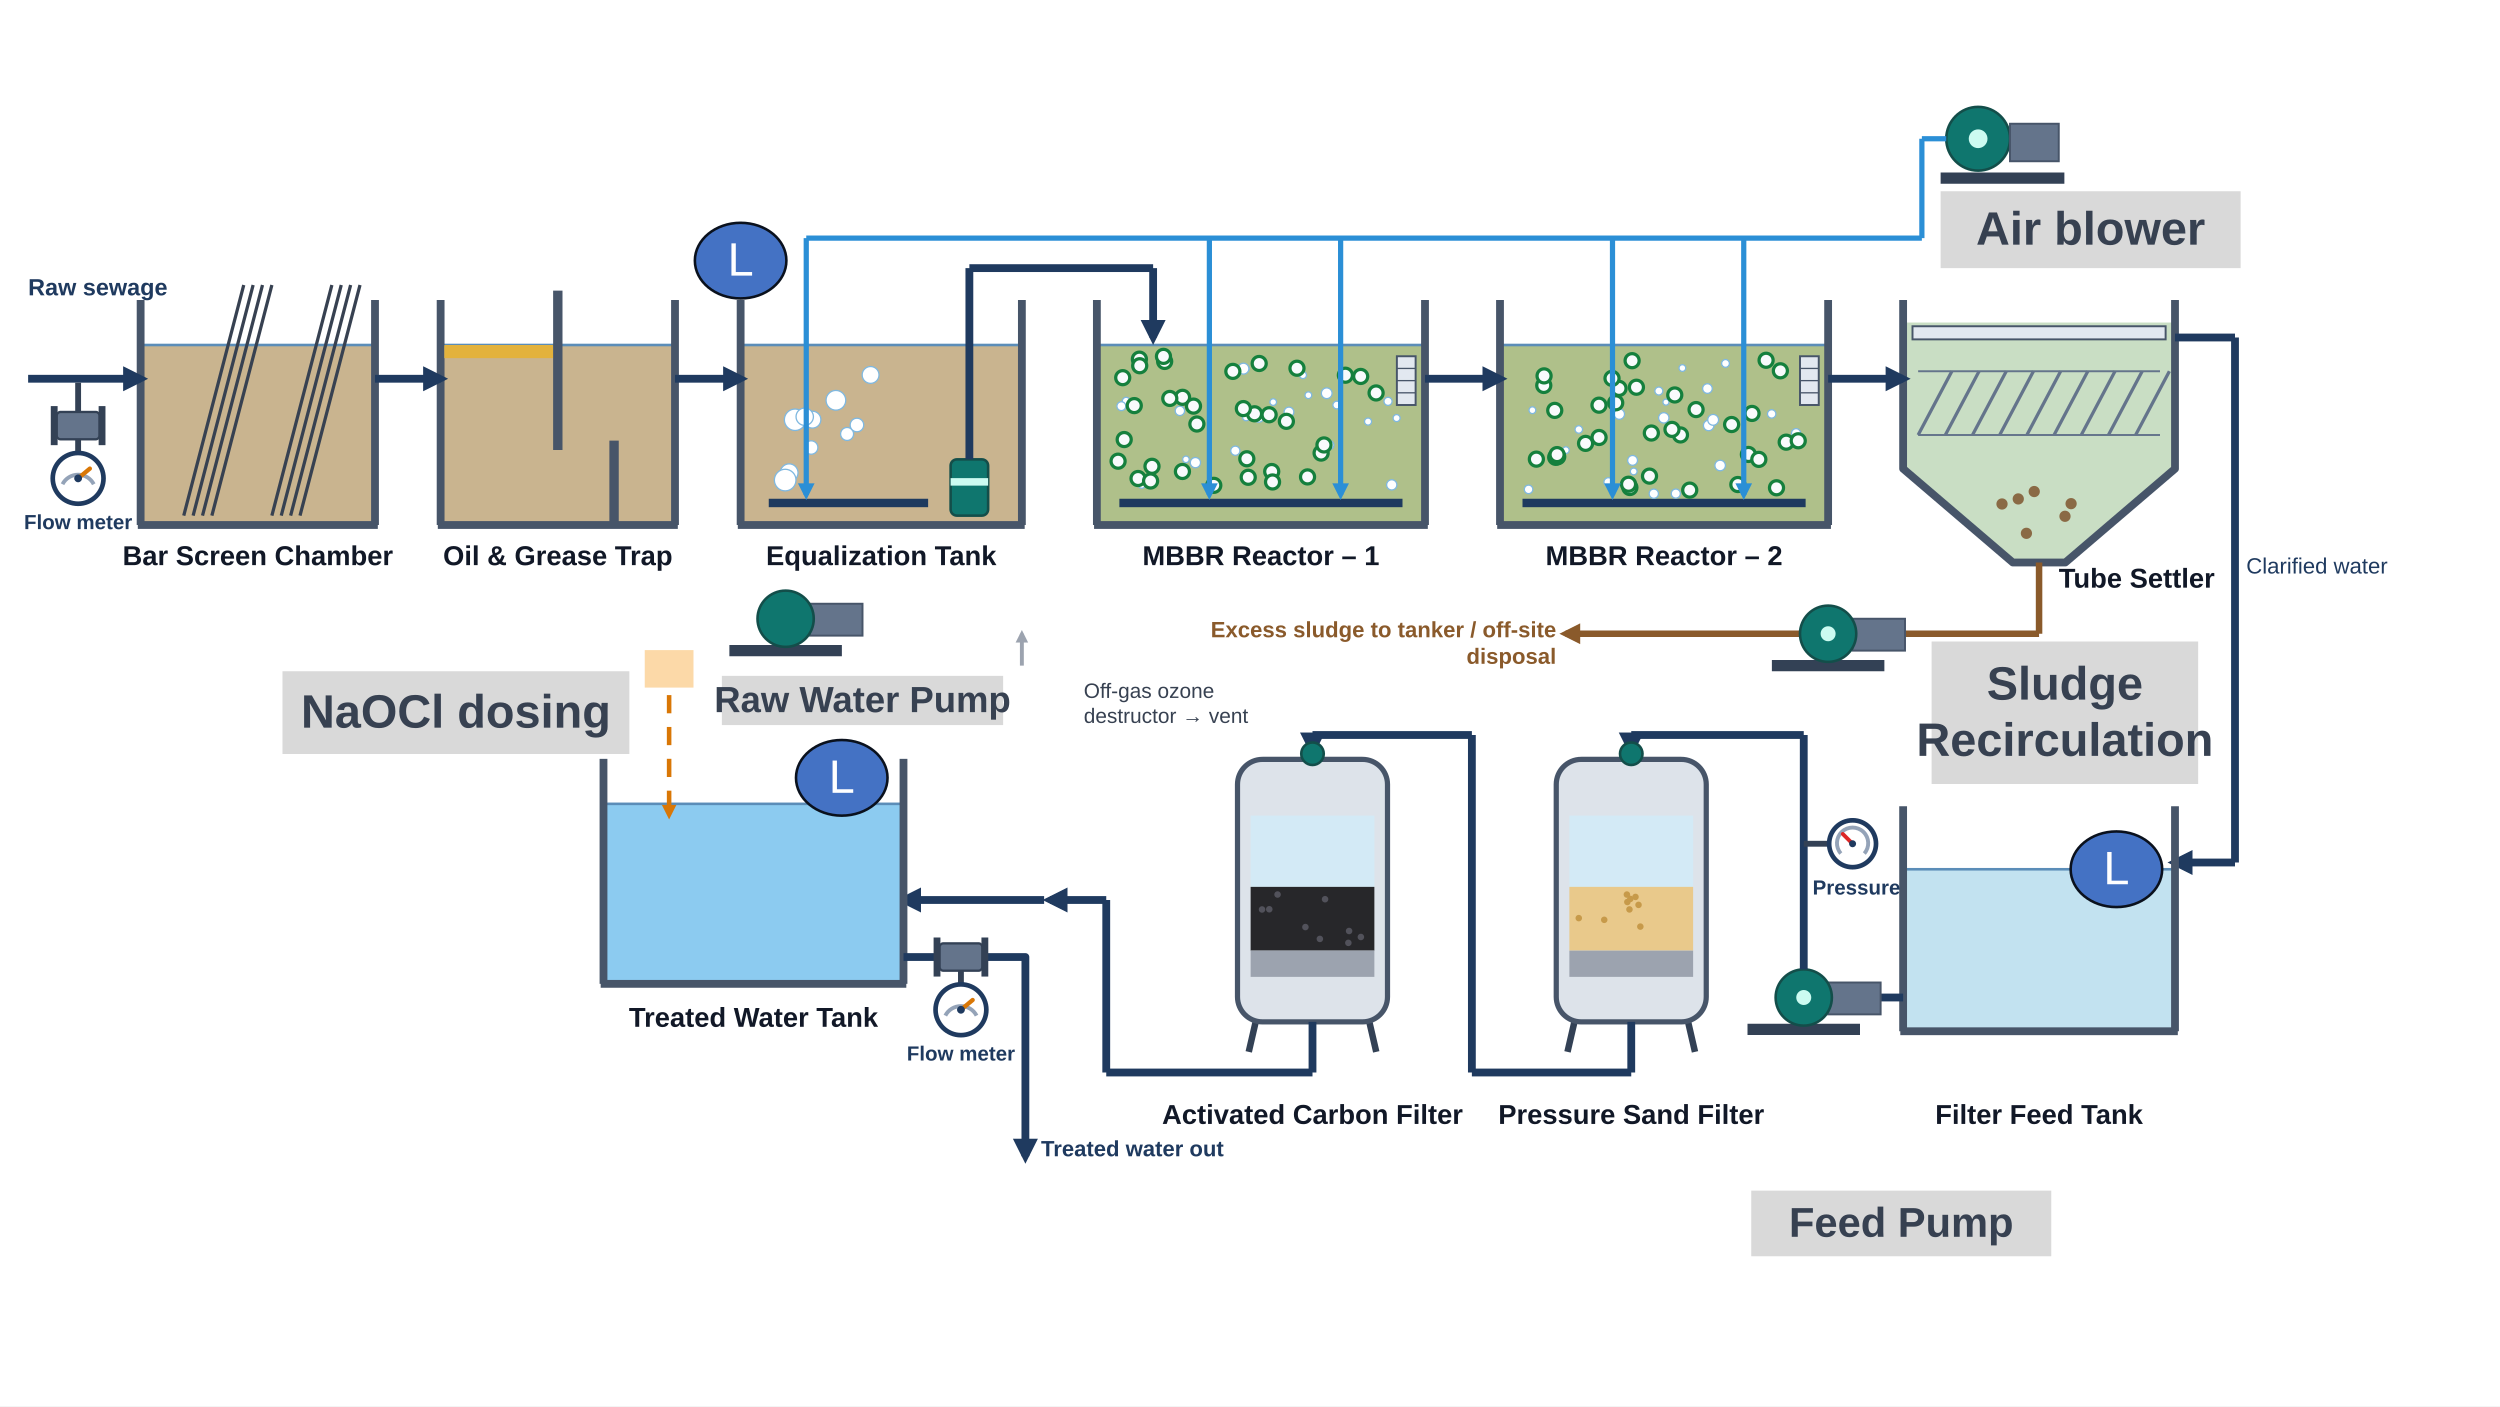
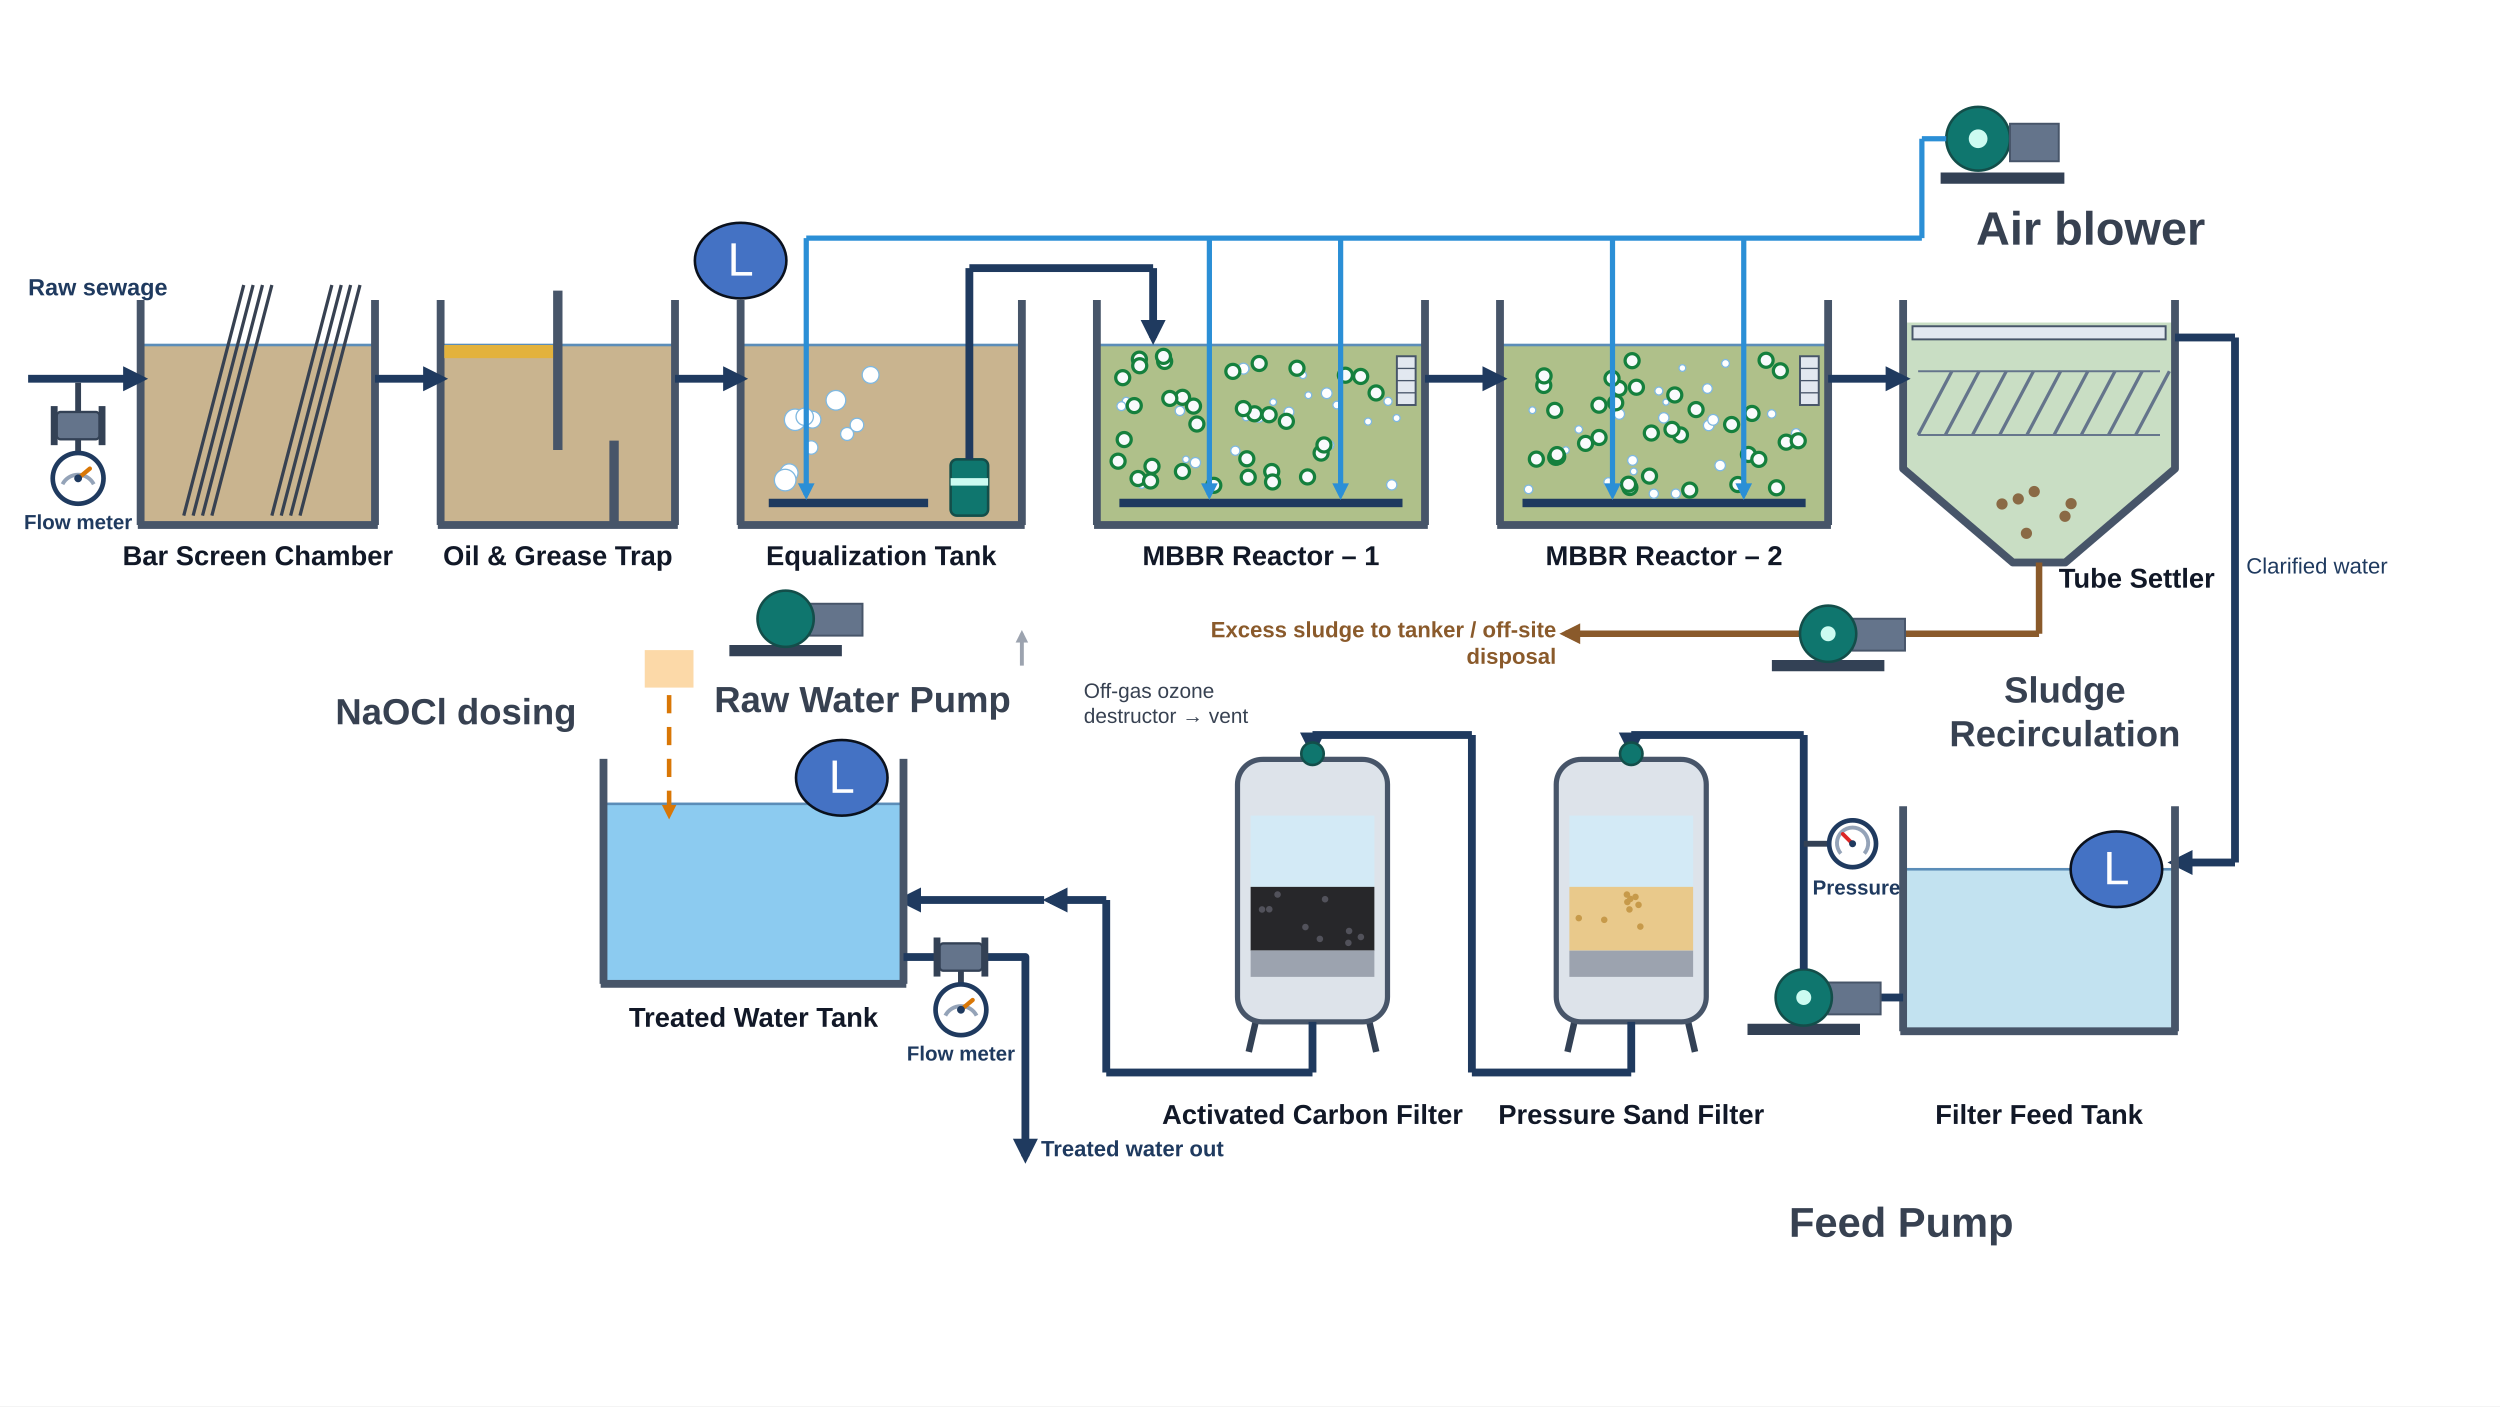
<svg xmlns="http://www.w3.org/2000/svg" id="schematic" viewBox="0 0 1280 720" font-family="Calibri, Carlito, 'Segoe UI', Arial, sans-serif" role="img" aria-label="MBBR sewage treatment plant pictorial schematic">
  <defs>
    <marker id="arrow-1f3a5f" viewBox="0 0 10 10" refX="7" refY="5" markerWidth="3.2" markerHeight="3.2" orient="auto-start-reverse">
      <path d="M0 0 L10 5 L0 10 Z" fill="#1F3A5F" />
    </marker>
    <marker id="arrow-2b8fd6" viewBox="0 0 10 10" refX="7" refY="5" markerWidth="3.2" markerHeight="3.2" orient="auto-start-reverse">
      <path d="M0 0 L10 5 L0 10 Z" fill="#2B8FD6" />
    </marker>
    <marker id="arrow-8a5a2b" viewBox="0 0 10 10" refX="7" refY="5" markerWidth="3.2" markerHeight="3.2" orient="auto-start-reverse">
      <path d="M0 0 L10 5 L0 10 Z" fill="#8A5A2B" />
    </marker>
    <marker id="arrow-9ca3af" viewBox="0 0 10 10" refX="7" refY="5" markerWidth="3.2" markerHeight="3.2" orient="auto-start-reverse">
      <path d="M0 0 L10 5 L0 10 Z" fill="#9CA3AF" />
    </marker>
    <marker id="arrow-d97706" viewBox="0 0 10 10" refX="7" refY="5" markerWidth="3.2" markerHeight="3.2" orient="auto-start-reverse">
      <path d="M0 0 L10 5 L0 10 Z" fill="#D97706" />
    </marker>
  </defs>
  <rect id="sheet" width="1280" height="720" fill="#FFFFFF" />
  <g id="bar-screen" class="component" data-label="Bar Screen Chamber">
    <rect x="72.0" y="176.64" width="120.0" height="92.16" fill="#C9B48F" />
    <line x1="72.0" y1="176.64" x2="192.0" y2="176.64" fill="none" stroke="#5B8DB8" stroke-width="1.33" />
    <line x1="72.0" y1="153.6" x2="72.0" y2="268.8" fill="none" stroke="#475569" stroke-width="4.0" />
    <line x1="192.0" y1="153.6" x2="192.0" y2="268.8" fill="none" stroke="#475569" stroke-width="4.0" />
    <line x1="70.56" y1="268.8" x2="193.44" y2="268.8" fill="none" stroke="#475569" stroke-width="4.0" />
    <line x1="94.08" y1="264.0" x2="124.8" y2="145.92" fill="none" stroke="#374151" stroke-width="1.67" />
    <line x1="98.88" y1="264.0" x2="129.6" y2="145.92" fill="none" stroke="#374151" stroke-width="1.67" />
    <line x1="103.68" y1="264.0" x2="134.4" y2="145.92" fill="none" stroke="#374151" stroke-width="1.67" />
    <line x1="108.48" y1="264.0" x2="139.2" y2="145.92" fill="none" stroke="#374151" stroke-width="1.67" />
    <line x1="139.2" y1="264.0" x2="169.92" y2="145.92" fill="none" stroke="#374151" stroke-width="1.67" />
    <line x1="144.0" y1="264.0" x2="174.72" y2="145.92" fill="none" stroke="#374151" stroke-width="1.67" />
    <line x1="148.8" y1="264.0" x2="179.52" y2="145.92" fill="none" stroke="#374151" stroke-width="1.67" />
    <line x1="153.6" y1="264.0" x2="184.32" y2="145.92" fill="none" stroke="#374151" stroke-width="1.67" />
    <text x="132.00" y="289.36" font-size="14.00" font-weight="700" fill="#111827" text-anchor="middle">Bar Screen Chamber</text>
  </g>
  <g id="oil-grease-trap" class="component" data-label="Oil &amp; Grease Trap">
    <rect x="225.6" y="176.64" width="120.0" height="92.16" fill="#C9B48F" />
    <line x1="225.6" y1="176.64" x2="345.6" y2="176.64" fill="none" stroke="#5B8DB8" stroke-width="1.33" />
    <line x1="225.6" y1="153.6" x2="225.6" y2="268.8" fill="none" stroke="#475569" stroke-width="4.0" />
    <line x1="345.6" y1="153.6" x2="345.6" y2="268.8" fill="none" stroke="#475569" stroke-width="4.0" />
    <line x1="224.16" y1="268.8" x2="347.04" y2="268.8" fill="none" stroke="#475569" stroke-width="4.0" />
    <rect x="227.52" y="176.64" width="55.68" height="6.72" fill="#E3B23C" />
    <rect x="283.2" y="148.8" width="4.8" height="81.6" fill="#475569" />
    <rect x="312.0" y="225.6" width="4.8" height="43.2" fill="#475569" />
    <text x="285.60" y="289.36" font-size="14.00" font-weight="700" fill="#111827" text-anchor="middle">Oil &amp; Grease Trap</text>
  </g>
  <g id="eq-tank" class="component" data-label="Equalization Tank">
    <rect x="379.2" y="176.64" width="144.0" height="92.16" fill="#C9B48F" />
    <line x1="379.2" y1="176.64" x2="523.2" y2="176.64" fill="none" stroke="#5B8DB8" stroke-width="1.33" />
    <line x1="379.2" y1="153.6" x2="379.2" y2="268.8" fill="none" stroke="#475569" stroke-width="4.0" />
    <line x1="523.2" y1="153.6" x2="523.2" y2="268.8" fill="none" stroke="#475569" stroke-width="4.0" />
    <line x1="377.76" y1="268.8" x2="524.64" y2="268.8" fill="none" stroke="#475569" stroke-width="4.0" />
    <rect x="393.6" y="255.36" width="81.6" height="4.32" fill="#1E3A5F" />
    <ellipse cx="433.71" cy="222.19" rx="3.33" ry="3.33" fill="#FFFFFF" stroke="#7FB8E0" stroke-width="0.67" />
    <ellipse cx="415.96" cy="214.86" rx="4.33" ry="4.33" fill="#FFFFFF" stroke="#7FB8E0" stroke-width="0.67" />
    <ellipse cx="404.05" cy="242.04" rx="4.55" ry="4.55" fill="#FFFFFF" stroke="#7FB8E0" stroke-width="0.67" />
    <ellipse cx="427.98" cy="204.95" rx="5.05" ry="5.05" fill="#FFFFFF" stroke="#7FB8E0" stroke-width="0.67" />
    <ellipse cx="445.74" cy="191.97" rx="4.32" ry="4.32" fill="#FFFFFF" stroke="#7FB8E0" stroke-width="0.67" />
    <ellipse cx="415.32" cy="229.13" rx="3.44" ry="3.44" fill="#FFFFFF" stroke="#7FB8E0" stroke-width="0.67" />
    <ellipse cx="438.75" cy="217.60" rx="3.48" ry="3.48" fill="#FFFFFF" stroke="#7FB8E0" stroke-width="0.67" />
    <ellipse cx="402.01" cy="245.80" rx="5.54" ry="5.54" fill="#FFFFFF" stroke="#7FB8E0" stroke-width="0.67" />
    <ellipse cx="407.09" cy="214.92" rx="5.50" ry="5.50" fill="#FFFFFF" stroke="#7FB8E0" stroke-width="0.67" />
    <ellipse cx="412.02" cy="213.36" rx="4.45" ry="4.45" fill="#FFFFFF" stroke="#7FB8E0" stroke-width="0.67" />
    <text x="451.20" y="289.36" font-size="14.00" font-weight="700" fill="#111827" text-anchor="middle">Equalization Tank</text>
  </g>
  <g id="eq-lift-pump" class="component" data-label="EQ submersible lift pump">
    <rect x="486.72" y="235.2" width="19.2" height="28.8" rx="3.20" fill="#0F766E" stroke="#134E4A" stroke-width="1.33" />
    <rect x="486.72" y="244.8" width="19.2" height="3.84" fill="#CCFBF1" />
  </g>
  <g id="mbbr-1" class="component" data-label="MBBR Reactor 1">
    <rect x="561.6" y="176.64" width="168.0" height="92.16" fill="#AFC08A" />
    <line x1="561.6" y1="176.64" x2="729.6" y2="176.64" fill="none" stroke="#5B8DB8" stroke-width="1.33" />
    <line x1="561.6" y1="153.6" x2="561.6" y2="268.8" fill="none" stroke="#475569" stroke-width="4.0" />
    <line x1="729.6" y1="153.6" x2="729.6" y2="268.8" fill="none" stroke="#475569" stroke-width="4.0" />
    <line x1="560.16" y1="268.8" x2="731.04" y2="268.8" fill="none" stroke="#475569" stroke-width="4.0" />
    <rect x="573.12" y="255.36" width="144.96" height="4.32" fill="#1E3A5F" />
    <ellipse cx="669.88" cy="202.36" rx="1.74" ry="1.74" fill="#FFFFFF" stroke="#7FB8E0" stroke-width="0.67" />
    <ellipse cx="715.06" cy="214.06" rx="1.81" ry="1.81" fill="#FFFFFF" stroke="#7FB8E0" stroke-width="0.67" />
    <ellipse cx="651.89" cy="205.87" rx="1.71" ry="1.71" fill="#FFFFFF" stroke="#7FB8E0" stroke-width="0.67" />
    <ellipse cx="684.41" cy="207.38" rx="1.97" ry="1.97" fill="#FFFFFF" stroke="#7FB8E0" stroke-width="0.67" />
    <ellipse cx="584.59" cy="248.20" rx="1.82" ry="1.82" fill="#FFFFFF" stroke="#7FB8E0" stroke-width="0.67" />
    <ellipse cx="700.44" cy="215.84" rx="1.82" ry="1.82" fill="#FFFFFF" stroke="#7FB8E0" stroke-width="0.67" />
    <ellipse cx="659.95" cy="210.94" rx="2.50" ry="2.50" fill="#FFFFFF" stroke="#7FB8E0" stroke-width="0.67" />
    <ellipse cx="667.12" cy="192.06" rx="1.80" ry="1.80" fill="#FFFFFF" stroke="#7FB8E0" stroke-width="0.67" />
    <ellipse cx="637.98" cy="188.80" rx="1.57" ry="1.57" fill="#FFFFFF" stroke="#7FB8E0" stroke-width="0.67" />
    <ellipse cx="632.49" cy="230.77" rx="2.35" ry="2.35" fill="#FFFFFF" stroke="#7FB8E0" stroke-width="0.67" />
    <ellipse cx="710.67" cy="205.48" rx="2.08" ry="2.08" fill="#FFFFFF" stroke="#7FB8E0" stroke-width="0.67" />
    <ellipse cx="644.51" cy="213.58" rx="2.60" ry="2.60" fill="#FFFFFF" stroke="#7FB8E0" stroke-width="0.67" />
    <ellipse cx="638.02" cy="213.60" rx="1.85" ry="1.85" fill="#FFFFFF" stroke="#7FB8E0" stroke-width="0.67" />
    <ellipse cx="607.20" cy="235.19" rx="1.69" ry="1.69" fill="#FFFFFF" stroke="#7FB8E0" stroke-width="0.67" />
    <ellipse cx="612.05" cy="236.87" rx="2.62" ry="2.62" fill="#FFFFFF" stroke="#7FB8E0" stroke-width="0.67" />
    <ellipse cx="712.57" cy="248.25" rx="2.62" ry="2.62" fill="#FFFFFF" stroke="#7FB8E0" stroke-width="0.67" />
    <ellipse cx="680.74" cy="227.89" rx="2.23" ry="2.23" fill="#FFFFFF" stroke="#7FB8E0" stroke-width="0.67" />
    <ellipse cx="576.59" cy="205.39" rx="1.98" ry="1.98" fill="#FFFFFF" stroke="#7FB8E0" stroke-width="0.67" />
    <ellipse cx="604.10" cy="210.36" rx="2.40" ry="2.40" fill="#FFFFFF" stroke="#7FB8E0" stroke-width="0.67" />
    <ellipse cx="679.28" cy="201.35" rx="2.75" ry="2.75" fill="#FFFFFF" stroke="#7FB8E0" stroke-width="0.67" />
    <ellipse cx="574.13" cy="207.96" rx="2.27" ry="2.27" fill="#FFFFFF" stroke="#7FB8E0" stroke-width="0.67" />
    <ellipse cx="636.64" cy="188.75" rx="2.79" ry="2.79" fill="#FFFFFF" stroke="#7FB8E0" stroke-width="0.67" />
    <ellipse cx="639.09" cy="244.37" rx="3.60" ry="3.60" fill="#F8FAFC" stroke="#15803D" stroke-width="1.67" />
    <ellipse cx="658.62" cy="215.72" rx="3.60" ry="3.60" fill="#F8FAFC" stroke="#15803D" stroke-width="1.67" />
    <ellipse cx="589.82" cy="238.75" rx="3.60" ry="3.60" fill="#F8FAFC" stroke="#15803D" stroke-width="1.67" />
    <ellipse cx="704.56" cy="201.19" rx="3.60" ry="3.60" fill="#F8FAFC" stroke="#15803D" stroke-width="1.67" />
    <ellipse cx="574.83" cy="193.37" rx="3.60" ry="3.60" fill="#F8FAFC" stroke="#15803D" stroke-width="1.67" />
    <ellipse cx="676.41" cy="231.97" rx="3.60" ry="3.60" fill="#F8FAFC" stroke="#15803D" stroke-width="1.67" />
    <ellipse cx="669.46" cy="244.18" rx="3.60" ry="3.60" fill="#F8FAFC" stroke="#15803D" stroke-width="1.67" />
    <ellipse cx="605.40" cy="241.40" rx="3.60" ry="3.60" fill="#F8FAFC" stroke="#15803D" stroke-width="1.67" />
    <ellipse cx="596.30" cy="185.06" rx="3.60" ry="3.60" fill="#F8FAFC" stroke="#15803D" stroke-width="1.67" />
    <ellipse cx="583.37" cy="183.89" rx="3.60" ry="3.60" fill="#F8FAFC" stroke="#15803D" stroke-width="1.67" />
    <ellipse cx="651.12" cy="241.42" rx="3.60" ry="3.60" fill="#F8FAFC" stroke="#15803D" stroke-width="1.67" />
    <ellipse cx="696.67" cy="192.74" rx="3.60" ry="3.60" fill="#F8FAFC" stroke="#15803D" stroke-width="1.67" />
    <ellipse cx="644.71" cy="186.10" rx="3.60" ry="3.60" fill="#F8FAFC" stroke="#15803D" stroke-width="1.67" />
    <ellipse cx="612.80" cy="217.09" rx="3.60" ry="3.60" fill="#F8FAFC" stroke="#15803D" stroke-width="1.67" />
    <ellipse cx="580.74" cy="207.67" rx="3.60" ry="3.60" fill="#F8FAFC" stroke="#15803D" stroke-width="1.67" />
    <ellipse cx="605.47" cy="203.43" rx="3.60" ry="3.60" fill="#F8FAFC" stroke="#15803D" stroke-width="1.67" />
    <ellipse cx="688.83" cy="192.11" rx="3.60" ry="3.60" fill="#F8FAFC" stroke="#15803D" stroke-width="1.67" />
    <ellipse cx="595.69" cy="182.46" rx="3.60" ry="3.60" fill="#F8FAFC" stroke="#15803D" stroke-width="1.67" />
    <ellipse cx="664.05" cy="188.53" rx="3.60" ry="3.60" fill="#F8FAFC" stroke="#15803D" stroke-width="1.67" />
    <ellipse cx="631.22" cy="190.15" rx="3.60" ry="3.60" fill="#F8FAFC" stroke="#15803D" stroke-width="1.67" />
    <ellipse cx="642.33" cy="211.86" rx="3.60" ry="3.60" fill="#F8FAFC" stroke="#15803D" stroke-width="1.67" />
    <ellipse cx="572.46" cy="236.13" rx="3.60" ry="3.60" fill="#F8FAFC" stroke="#15803D" stroke-width="1.67" />
    <ellipse cx="638.37" cy="234.89" rx="3.60" ry="3.60" fill="#F8FAFC" stroke="#15803D" stroke-width="1.67" />
    <ellipse cx="621.46" cy="248.49" rx="3.60" ry="3.60" fill="#F8FAFC" stroke="#15803D" stroke-width="1.67" />
    <ellipse cx="677.88" cy="227.81" rx="3.60" ry="3.60" fill="#F8FAFC" stroke="#15803D" stroke-width="1.67" />
    <ellipse cx="611.07" cy="207.93" rx="3.60" ry="3.60" fill="#F8FAFC" stroke="#15803D" stroke-width="1.67" />
    <ellipse cx="582.68" cy="244.99" rx="3.60" ry="3.60" fill="#F8FAFC" stroke="#15803D" stroke-width="1.67" />
    <ellipse cx="583.53" cy="187.26" rx="3.60" ry="3.60" fill="#F8FAFC" stroke="#15803D" stroke-width="1.67" />
    <ellipse cx="598.93" cy="204.00" rx="3.60" ry="3.60" fill="#F8FAFC" stroke="#15803D" stroke-width="1.67" />
    <ellipse cx="575.59" cy="225.05" rx="3.60" ry="3.60" fill="#F8FAFC" stroke="#15803D" stroke-width="1.67" />
    <ellipse cx="636.60" cy="209.20" rx="3.60" ry="3.60" fill="#F8FAFC" stroke="#15803D" stroke-width="1.67" />
    <ellipse cx="651.54" cy="246.77" rx="3.60" ry="3.60" fill="#F8FAFC" stroke="#15803D" stroke-width="1.67" />
    <ellipse cx="649.79" cy="212.35" rx="3.60" ry="3.60" fill="#F8FAFC" stroke="#15803D" stroke-width="1.67" />
    <ellipse cx="589.10" cy="246.26" rx="3.60" ry="3.60" fill="#F8FAFC" stroke="#15803D" stroke-width="1.67" />
    <rect x="715.2" y="182.4" width="9.6" height="24.96" fill="#E2E8F0" stroke="#475569" stroke-width="1.0" />
    <line x1="715.2" y1="188.64" x2="724.8" y2="188.64" fill="none" stroke="#475569" stroke-width="0.67" />
    <line x1="715.2" y1="194.88" x2="724.8" y2="194.88" fill="none" stroke="#475569" stroke-width="0.67" />
    <line x1="715.2" y1="201.12" x2="724.8" y2="201.12" fill="none" stroke="#475569" stroke-width="0.67" />
    <text x="645.60" y="289.36" font-size="14.00" font-weight="700" fill="#111827" text-anchor="middle">MBBR Reactor – 1</text>
  </g>
  <g id="mbbr-2" class="component" data-label="MBBR Reactor 2">
    <rect x="768.0" y="176.64" width="168.0" height="92.16" fill="#AFC08A" />
    <line x1="768.0" y1="176.64" x2="936.0" y2="176.64" fill="none" stroke="#5B8DB8" stroke-width="1.33" />
    <line x1="768.0" y1="153.6" x2="768.0" y2="268.8" fill="none" stroke="#475569" stroke-width="4.0" />
    <line x1="936.0" y1="153.6" x2="936.0" y2="268.8" fill="none" stroke="#475569" stroke-width="4.0" />
    <line x1="766.56" y1="268.8" x2="937.44" y2="268.8" fill="none" stroke="#475569" stroke-width="4.0" />
    <rect x="779.52" y="255.36" width="144.96" height="4.32" fill="#1E3A5F" />
    <ellipse cx="874.84" cy="217.84" rx="2.69" ry="2.69" fill="#FFFFFF" stroke="#7FB8E0" stroke-width="0.67" />
    <ellipse cx="877.13" cy="214.96" rx="2.77" ry="2.77" fill="#FFFFFF" stroke="#7FB8E0" stroke-width="0.67" />
    <ellipse cx="907.10" cy="211.93" rx="2.15" ry="2.15" fill="#FFFFFF" stroke="#7FB8E0" stroke-width="0.67" />
    <ellipse cx="880.72" cy="238.33" rx="2.70" ry="2.70" fill="#FFFFFF" stroke="#7FB8E0" stroke-width="0.67" />
    <ellipse cx="858.01" cy="252.72" rx="2.33" ry="2.33" fill="#FFFFFF" stroke="#7FB8E0" stroke-width="0.67" />
    <ellipse cx="898.97" cy="213.68" rx="1.61" ry="1.61" fill="#FFFFFF" stroke="#7FB8E0" stroke-width="0.67" />
    <ellipse cx="919.60" cy="221.82" rx="2.35" ry="2.35" fill="#FFFFFF" stroke="#7FB8E0" stroke-width="0.67" />
    <ellipse cx="835.88" cy="235.72" rx="2.52" ry="2.52" fill="#FFFFFF" stroke="#7FB8E0" stroke-width="0.67" />
    <ellipse cx="851.85" cy="213.94" rx="2.65" ry="2.65" fill="#FFFFFF" stroke="#7FB8E0" stroke-width="0.67" />
    <ellipse cx="883.46" cy="186.07" rx="1.99" ry="1.99" fill="#FFFFFF" stroke="#7FB8E0" stroke-width="0.67" />
    <ellipse cx="846.75" cy="252.77" rx="2.37" ry="2.37" fill="#FFFFFF" stroke="#7FB8E0" stroke-width="0.67" />
    <ellipse cx="801.71" cy="230.49" rx="1.73" ry="1.73" fill="#FFFFFF" stroke="#7FB8E0" stroke-width="0.67" />
    <ellipse cx="808.34" cy="219.89" rx="1.92" ry="1.92" fill="#FFFFFF" stroke="#7FB8E0" stroke-width="0.67" />
    <ellipse cx="782.63" cy="250.56" rx="2.18" ry="2.18" fill="#FFFFFF" stroke="#7FB8E0" stroke-width="0.67" />
    <ellipse cx="784.59" cy="210.03" rx="1.75" ry="1.75" fill="#FFFFFF" stroke="#7FB8E0" stroke-width="0.67" />
    <ellipse cx="874.21" cy="198.94" rx="2.47" ry="2.47" fill="#FFFFFF" stroke="#7FB8E0" stroke-width="0.67" />
    <ellipse cx="823.50" cy="246.88" rx="2.29" ry="2.29" fill="#FFFFFF" stroke="#7FB8E0" stroke-width="0.67" />
    <ellipse cx="836.46" cy="241.38" rx="1.75" ry="1.75" fill="#FFFFFF" stroke="#7FB8E0" stroke-width="0.67" />
    <ellipse cx="829.08" cy="212.03" rx="2.67" ry="2.67" fill="#FFFFFF" stroke="#7FB8E0" stroke-width="0.67" />
    <ellipse cx="861.38" cy="188.44" rx="1.73" ry="1.73" fill="#FFFFFF" stroke="#7FB8E0" stroke-width="0.67" />
    <ellipse cx="849.33" cy="200.20" rx="2.04" ry="2.04" fill="#FFFFFF" stroke="#7FB8E0" stroke-width="0.67" />
    <ellipse cx="852.96" cy="205.89" rx="1.55" ry="1.55" fill="#FFFFFF" stroke="#7FB8E0" stroke-width="0.67" />
    <ellipse cx="786.62" cy="235.08" rx="3.60" ry="3.60" fill="#F8FAFC" stroke="#15803D" stroke-width="1.67" />
    <ellipse cx="845.49" cy="221.71" rx="3.60" ry="3.60" fill="#F8FAFC" stroke="#15803D" stroke-width="1.67" />
    <ellipse cx="911.55" cy="189.85" rx="3.60" ry="3.60" fill="#F8FAFC" stroke="#15803D" stroke-width="1.67" />
    <ellipse cx="837.85" cy="198.26" rx="3.60" ry="3.60" fill="#F8FAFC" stroke="#15803D" stroke-width="1.67" />
    <ellipse cx="835.64" cy="184.67" rx="3.60" ry="3.60" fill="#F8FAFC" stroke="#15803D" stroke-width="1.67" />
    <ellipse cx="796.53" cy="234.15" rx="3.60" ry="3.60" fill="#F8FAFC" stroke="#15803D" stroke-width="1.67" />
    <ellipse cx="904.24" cy="184.46" rx="3.60" ry="3.60" fill="#F8FAFC" stroke="#15803D" stroke-width="1.67" />
    <ellipse cx="857.48" cy="202.22" rx="3.60" ry="3.60" fill="#F8FAFC" stroke="#15803D" stroke-width="1.67" />
    <ellipse cx="828.94" cy="198.86" rx="3.60" ry="3.60" fill="#F8FAFC" stroke="#15803D" stroke-width="1.67" />
    <ellipse cx="886.58" cy="217.36" rx="3.60" ry="3.60" fill="#F8FAFC" stroke="#15803D" stroke-width="1.67" />
    <ellipse cx="811.81" cy="227.01" rx="3.60" ry="3.60" fill="#F8FAFC" stroke="#15803D" stroke-width="1.67" />
    <ellipse cx="909.57" cy="249.74" rx="3.60" ry="3.60" fill="#F8FAFC" stroke="#15803D" stroke-width="1.67" />
    <ellipse cx="834.49" cy="249.60" rx="3.60" ry="3.60" fill="#F8FAFC" stroke="#15803D" stroke-width="1.67" />
    <ellipse cx="897.03" cy="211.68" rx="3.60" ry="3.60" fill="#F8FAFC" stroke="#15803D" stroke-width="1.67" />
    <ellipse cx="790.41" cy="197.35" rx="3.60" ry="3.60" fill="#F8FAFC" stroke="#15803D" stroke-width="1.67" />
    <ellipse cx="797.54" cy="233.83" rx="3.60" ry="3.60" fill="#F8FAFC" stroke="#15803D" stroke-width="1.67" />
    <ellipse cx="865.14" cy="250.94" rx="3.60" ry="3.60" fill="#F8FAFC" stroke="#15803D" stroke-width="1.67" />
    <ellipse cx="818.69" cy="207.45" rx="3.60" ry="3.60" fill="#F8FAFC" stroke="#15803D" stroke-width="1.67" />
    <ellipse cx="825.35" cy="193.72" rx="3.60" ry="3.60" fill="#F8FAFC" stroke="#15803D" stroke-width="1.67" />
    <ellipse cx="914.54" cy="226.39" rx="3.60" ry="3.60" fill="#F8FAFC" stroke="#15803D" stroke-width="1.67" />
    <ellipse cx="895.18" cy="232.68" rx="3.60" ry="3.60" fill="#F8FAFC" stroke="#15803D" stroke-width="1.67" />
    <ellipse cx="818.72" cy="223.99" rx="3.60" ry="3.60" fill="#F8FAFC" stroke="#15803D" stroke-width="1.67" />
    <ellipse cx="797.22" cy="232.76" rx="3.60" ry="3.60" fill="#F8FAFC" stroke="#15803D" stroke-width="1.67" />
    <ellipse cx="920.70" cy="225.68" rx="3.60" ry="3.60" fill="#F8FAFC" stroke="#15803D" stroke-width="1.67" />
    <ellipse cx="827.24" cy="206.24" rx="3.60" ry="3.60" fill="#F8FAFC" stroke="#15803D" stroke-width="1.67" />
    <ellipse cx="860.40" cy="222.69" rx="3.60" ry="3.60" fill="#F8FAFC" stroke="#15803D" stroke-width="1.67" />
    <ellipse cx="796.03" cy="210.12" rx="3.60" ry="3.60" fill="#F8FAFC" stroke="#15803D" stroke-width="1.67" />
    <ellipse cx="900.52" cy="235.20" rx="3.60" ry="3.60" fill="#F8FAFC" stroke="#15803D" stroke-width="1.67" />
    <ellipse cx="856.06" cy="219.85" rx="3.60" ry="3.60" fill="#F8FAFC" stroke="#15803D" stroke-width="1.67" />
    <ellipse cx="868.39" cy="209.70" rx="3.60" ry="3.60" fill="#F8FAFC" stroke="#15803D" stroke-width="1.67" />
    <ellipse cx="790.56" cy="192.45" rx="3.60" ry="3.60" fill="#F8FAFC" stroke="#15803D" stroke-width="1.67" />
    <ellipse cx="833.81" cy="247.93" rx="3.60" ry="3.60" fill="#F8FAFC" stroke="#15803D" stroke-width="1.67" />
    <ellipse cx="889.78" cy="248.08" rx="3.60" ry="3.60" fill="#F8FAFC" stroke="#15803D" stroke-width="1.67" />
    <ellipse cx="844.55" cy="243.77" rx="3.60" ry="3.60" fill="#F8FAFC" stroke="#15803D" stroke-width="1.67" />
    <rect x="921.6" y="182.4" width="9.6" height="24.96" fill="#E2E8F0" stroke="#475569" stroke-width="1.0" />
    <line x1="921.6" y1="188.64" x2="931.2" y2="188.64" fill="none" stroke="#475569" stroke-width="0.67" />
    <line x1="921.6" y1="194.88" x2="931.2" y2="194.88" fill="none" stroke="#475569" stroke-width="0.67" />
    <line x1="921.6" y1="201.12" x2="931.2" y2="201.12" fill="none" stroke="#475569" stroke-width="0.67" />
    <text x="852.00" y="289.36" font-size="14.00" font-weight="700" fill="#111827" text-anchor="middle">MBBR Reactor – 2</text>
  </g>
  <g id="tube-settler" class="component" data-label="Tube Settler">
    <path d="M974.40 165.12 L1113.60 165.12 L1113.60 240.00 L1057.44 288.00 L1030.56 288.00 L974.40 240.00 Z" fill="#C9DEC4" stroke-linejoin="round" />
    <path d="M974.40 153.60 L974.40 240.00 L1030.56 288.00 L1057.44 288.00 L1113.60 240.00 L1113.60 153.60" fill="none" stroke="#475569" stroke-width="4.0" stroke-linejoin="round" />
    <line x1="982.08" y1="222.72" x2="999.36" y2="190.08" fill="none" stroke="#64748B" stroke-width="1.67" />
    <line x1="996.0" y1="222.72" x2="1013.28" y2="190.08" fill="none" stroke="#64748B" stroke-width="1.67" />
    <line x1="1009.92" y1="222.72" x2="1027.2" y2="190.08" fill="none" stroke="#64748B" stroke-width="1.67" />
    <line x1="1023.84" y1="222.72" x2="1041.12" y2="190.08" fill="none" stroke="#64748B" stroke-width="1.67" />
    <line x1="1037.76" y1="222.72" x2="1055.04" y2="190.08" fill="none" stroke="#64748B" stroke-width="1.67" />
    <line x1="1051.68" y1="222.72" x2="1068.96" y2="190.08" fill="none" stroke="#64748B" stroke-width="1.67" />
    <line x1="1065.6" y1="222.72" x2="1082.88" y2="190.08" fill="none" stroke="#64748B" stroke-width="1.67" />
    <line x1="1079.52" y1="222.72" x2="1096.8" y2="190.08" fill="none" stroke="#64748B" stroke-width="1.67" />
    <line x1="1093.44" y1="222.72" x2="1110.72" y2="190.08" fill="none" stroke="#64748B" stroke-width="1.67" />
    <line x1="982.08" y1="190.08" x2="1105.92" y2="190.08" fill="none" stroke="#64748B" stroke-width="1.0" />
    <line x1="982.08" y1="222.72" x2="1105.92" y2="222.72" fill="none" stroke="#64748B" stroke-width="1.0" />
    <rect x="979.2" y="167.04" width="129.6" height="6.72" fill="#E2E8F0" stroke="#475569" stroke-width="1.0" />
    <ellipse cx="1041.52" cy="251.67" rx="2.88" ry="2.88" fill="#8A6A45" />
    <ellipse cx="1060.40" cy="257.87" rx="2.88" ry="2.88" fill="#8A6A45" />
    <ellipse cx="1033.35" cy="255.45" rx="2.88" ry="2.88" fill="#8A6A45" />
    <ellipse cx="1025.03" cy="258.04" rx="2.88" ry="2.88" fill="#8A6A45" />
    <ellipse cx="1037.53" cy="273.06" rx="2.88" ry="2.88" fill="#8A6A45" />
    <ellipse cx="1057.28" cy="264.34" rx="2.88" ry="2.88" fill="#8A6A45" />
    <text x="1054.08" y="300.88" font-size="14.00" font-weight="700" fill="#111827" text-anchor="start">Tube Settler</text>
  </g>
  <g id="raw-sewage-inlet" class="component" data-label="Raw sewage inlet">
    <text x="14.40" y="151.20" font-size="12.00" font-weight="700" fill="#1F3A5F" text-anchor="start">Raw sewage</text>
    <line x1="14.4" y1="193.92" x2="72.0" y2="193.92" fill="none" stroke="#1F3A5F" stroke-width="4.0" marker-end="url(#arrow-1f3a5f)" />
    <path d="M40 195.92 V210.92" stroke="#334155" stroke-width="3" />
  </g>
  <g id="pipe-screen-to-trap" class="component" data-label="Pipe: screen to grease trap">
    <line x1="192.0" y1="193.92" x2="225.6" y2="193.92" fill="none" stroke="#1F3A5F" stroke-width="4.0" marker-end="url(#arrow-1f3a5f)" />
  </g>
  <g id="pipe-trap-to-eq" class="component" data-label="Pipe: grease trap to EQ tank">
    <line x1="345.6" y1="193.92" x2="379.2" y2="193.92" fill="none" stroke="#1F3A5F" stroke-width="4.0" marker-end="url(#arrow-1f3a5f)" />
  </g>
  <g id="pipe-eq-to-mbbr1" class="component" data-label="Pipe: EQ lift to MBBR-1">
    <line x1="496.32" y1="235.2" x2="496.32" y2="137.28" fill="none" stroke="#1F3A5F" stroke-width="4.0" />
    <line x1="496.32" y1="137.28" x2="590.4" y2="137.28" fill="none" stroke="#1F3A5F" stroke-width="4.0" />
    <line x1="590.4" y1="137.28" x2="590.4" y2="172.8" fill="none" stroke="#1F3A5F" stroke-width="4.0" marker-end="url(#arrow-1f3a5f)" />
  </g>
  <g id="pipe-mbbr1-to-mbbr2" class="component" data-label="Pipe: MBBR-1 to MBBR-2">
    <line x1="729.6" y1="193.92" x2="768.0" y2="193.92" fill="none" stroke="#1F3A5F" stroke-width="4.0" marker-end="url(#arrow-1f3a5f)" />
  </g>
  <g id="pipe-mbbr2-to-settler" class="component" data-label="Pipe: MBBR-2 to tube settler">
    <line x1="936.0" y1="193.92" x2="974.4" y2="193.92" fill="none" stroke="#1F3A5F" stroke-width="4.0" marker-end="url(#arrow-1f3a5f)" />
  </g>
  <g id="air-blower" class="component" data-label="Air blower">
    <rect x="993.6" y="88.32" width="63.36" height="5.76" fill="#334155" />
    <ellipse cx="1012.80" cy="71.04" rx="16.32" ry="16.32" fill="#0F766E" stroke="#134E4A" stroke-width="1.33" />
    <ellipse cx="1012.80" cy="71.04" rx="4.80" ry="4.80" fill="#CCFBF1" />
    <rect x="1029.12" y="63.36" width="24.96" height="19.2" fill="#64748B" stroke="#475569" stroke-width="1.0" />
    <g class="callout">
-       <rect x="993.6" y="97.92" width="153.6" height="39.36" fill="#D9D9D9" />
      <text x="1070.40" y="125.28" font-size="24.00" font-weight="700" fill="#374151" text-anchor="middle">Air blower</text>
    </g>
  </g>
  <g id="air-header" class="component" data-label="Air header and drops">
    <line x1="996.48" y1="71.04" x2="984.0" y2="71.04" fill="none" stroke="#2B8FD6" stroke-width="2.67" />
    <line x1="984.0" y1="71.04" x2="984.0" y2="121.92" fill="none" stroke="#2B8FD6" stroke-width="2.67" />
    <line x1="984.0" y1="121.92" x2="412.8" y2="121.92" fill="none" stroke="#2B8FD6" stroke-width="2.67" />
    <line x1="412.8" y1="121.92" x2="412.8" y2="253.44" fill="none" stroke="#2B8FD6" stroke-width="2.67" marker-end="url(#arrow-2b8fd6)" />
    <line x1="619.2" y1="121.92" x2="619.2" y2="253.44" fill="none" stroke="#2B8FD6" stroke-width="2.67" marker-end="url(#arrow-2b8fd6)" />
    <line x1="686.4" y1="121.92" x2="686.4" y2="253.44" fill="none" stroke="#2B8FD6" stroke-width="2.67" marker-end="url(#arrow-2b8fd6)" />
    <line x1="825.6" y1="121.92" x2="825.6" y2="253.44" fill="none" stroke="#2B8FD6" stroke-width="2.67" marker-end="url(#arrow-2b8fd6)" />
    <line x1="892.8" y1="121.92" x2="892.8" y2="253.44" fill="none" stroke="#2B8FD6" stroke-width="2.67" marker-end="url(#arrow-2b8fd6)" />
  </g>
  <g id="pipe-clarified" class="component" data-label="Clarified water line">
    <line x1="1113.6" y1="172.8" x2="1144.32" y2="172.8" fill="none" stroke="#1F3A5F" stroke-width="4.0" />
    <line x1="1144.32" y1="172.8" x2="1144.32" y2="441.6" fill="none" stroke="#1F3A5F" stroke-width="4.0" />
    <line x1="1144.32" y1="441.6" x2="1113.6" y2="441.6" fill="none" stroke="#1F3A5F" stroke-width="4.0" marker-end="url(#arrow-1f3a5f)" />
    <text x="1150.08" y="293.63" font-size="11.33" fill="#1F3A5F" text-anchor="start">Clarified water</text>
  </g>
  <g id="sludge-line" class="component" data-label="Excess sludge line">
    <line x1="1044.0" y1="288.0" x2="1044.0" y2="324.48" fill="none" stroke="#8A5A2B" stroke-width="3.33" />
    <line x1="1044.0" y1="324.48" x2="950.4" y2="324.48" fill="none" stroke="#8A5A2B" stroke-width="3.33" />
    <line x1="921.6" y1="324.48" x2="801.6" y2="324.48" fill="none" stroke="#8A5A2B" stroke-width="3.33" marker-end="url(#arrow-8a5a2b)" />
    <text x="796.80" y="326.27" font-size="11.33" font-weight="700" fill="#8A5A2B" text-anchor="end">Excess sludge to tanker / off-site</text>
    <text x="796.80" y="339.87" font-size="11.33" font-weight="700" fill="#8A5A2B" text-anchor="end">disposal</text>
  </g>
  <g id="sludge-pump" class="component" data-label="Sludge recirculation pump">
    <rect x="907.2" y="337.92" width="57.6" height="5.76" fill="#334155" />
    <rect x="948.48" y="316.8" width="26.88" height="16.32" fill="#64748B" stroke="#475569" stroke-width="1.0" />
    <ellipse cx="936.00" cy="324.48" rx="14.40" ry="14.40" fill="#0F766E" stroke="#134E4A" stroke-width="1.33" />
    <ellipse cx="936.00" cy="324.48" rx="3.84" ry="3.84" fill="#CCFBF1" />
    <g class="callout">
-       <rect x="988.98" y="328.45" width="136.48" height="72.96" fill="#D9D9D9" />
-       <text x="1057.22" y="358.21" font-size="24.00" font-weight="700" fill="#374151" text-anchor="middle">Sludge</text>
-       <text x="1057.22" y="387.01" font-size="24.00" font-weight="700" fill="#374151" text-anchor="middle">Recirculation</text>
+       <text x="1057.22" y="359.70" font-size="18.67" font-weight="700" fill="#374151" text-anchor="middle">Sludge</text>
+       <text x="1057.22" y="382.10" font-size="18.67" font-weight="700" fill="#374151" text-anchor="middle">Recirculation</text>
    </g>
  </g>
  <g id="filter-feed-tank" class="component" data-label="Filter Feed Tank">
    <rect x="974.4" y="445.06" width="139.2" height="82.94" fill="#C2E2F0" />
    <line x1="974.4" y1="445.06" x2="1113.6" y2="445.06" fill="none" stroke="#5B8DB8" stroke-width="1.33" />
    <line x1="974.4" y1="412.8" x2="974.4" y2="528.0" fill="none" stroke="#475569" stroke-width="4.0" />
    <line x1="1113.6" y1="412.8" x2="1113.6" y2="528.0" fill="none" stroke="#475569" stroke-width="4.0" />
    <line x1="972.96" y1="528.0" x2="1115.04" y2="528.0" fill="none" stroke="#475569" stroke-width="4.0" />
    <text x="1044.00" y="575.44" font-size="14.00" font-weight="700" fill="#111827" text-anchor="middle">Filter Feed Tank</text>
  </g>
  <g id="pipe-feed-suction" class="component" data-label="Feed pump suction">
    <line x1="974.4" y1="510.72" x2="940.8" y2="510.72" fill="none" stroke="#1F3A5F" stroke-width="4.0" />
  </g>
  <g id="filter-feed-pump" class="component" data-label="Filter feed pump">
    <rect x="894.72" y="524.16" width="57.6" height="5.76" fill="#334155" />
    <rect x="936.0" y="503.04" width="26.88" height="16.32" fill="#64748B" stroke="#475569" stroke-width="1.0" />
    <ellipse cx="923.52" cy="510.72" rx="14.40" ry="14.40" fill="#0F766E" stroke="#134E4A" stroke-width="1.33" />
    <ellipse cx="923.52" cy="510.72" rx="3.84" ry="3.84" fill="#CCFBF1" />
    <g class="callout">
-       <rect x="896.64" y="609.6" width="153.6" height="33.6" fill="#D9D9D9" />
      <text x="973.44" y="633.23" font-size="21.33" font-weight="700" fill="#374151" text-anchor="middle">Feed Pump</text>
    </g>
  </g>
  <g id="pipe-to-psf" class="component" data-label="Pipe: feed pump to sand filter">
    <line x1="923.52" y1="496.32" x2="923.52" y2="376.32" fill="none" stroke="#1F3A5F" stroke-width="4.0" />
    <line x1="923.52" y1="376.32" x2="835.2" y2="376.32" fill="none" stroke="#1F3A5F" stroke-width="4.0" />
    <line x1="835.2" y1="376.32" x2="835.2" y2="384.0" fill="none" stroke="#1F3A5F" stroke-width="4.0" marker-end="url(#arrow-1f3a5f)" />
  </g>
  <g id="pressure-sand-filter" class="component" data-label="Pressure Sand Filter">
    <line x1="808.32" y1="513.6" x2="802.56" y2="538.56" fill="none" stroke="#334155" stroke-width="3.33" />
    <line x1="862.08" y1="513.6" x2="867.84" y2="538.56" fill="none" stroke="#334155" stroke-width="3.33" />
    <rect x="796.8" y="388.8" width="76.8" height="134.4" rx="12.80" fill="#DDE3EA" stroke="#475569" stroke-width="2.67" />
    <rect x="803.52" y="417.6" width="63.36" height="36.48" fill="#D3EAF6" />
    <rect x="803.52" y="454.08" width="63.36" height="32.64" fill="#E9C98B" />
    <rect x="803.52" y="486.72" width="63.36" height="13.44" fill="#9CA3AF" />
    <ellipse cx="837.37" cy="459.23" rx="1.68" ry="1.68" fill="#C79A4A" />
    <ellipse cx="833.20" cy="461.83" rx="1.68" ry="1.68" fill="#C79A4A" />
    <ellipse cx="834.28" cy="465.63" rx="1.68" ry="1.68" fill="#C79A4A" />
    <ellipse cx="821.37" cy="470.95" rx="1.68" ry="1.68" fill="#C79A4A" />
    <ellipse cx="838.93" cy="463.30" rx="1.68" ry="1.68" fill="#C79A4A" />
    <ellipse cx="839.85" cy="474.42" rx="1.68" ry="1.68" fill="#C79A4A" />
    <ellipse cx="834.73" cy="460.24" rx="1.68" ry="1.68" fill="#C79A4A" />
    <ellipse cx="808.33" cy="470.08" rx="1.68" ry="1.68" fill="#C79A4A" />
    <ellipse cx="832.97" cy="458.01" rx="1.68" ry="1.68" fill="#C79A4A" />
    <ellipse cx="835.20" cy="385.92" rx="5.76" ry="5.76" fill="#0F766E" stroke="#134E4A" stroke-width="1.33" />
    <text x="835.20" y="575.44" font-size="14.00" font-weight="700" fill="#111827" text-anchor="middle">Pressure Sand Filter</text>
  </g>
  <g id="pipe-psf-to-acf" class="component" data-label="Pipe: sand filter to carbon filter">
    <line x1="835.2" y1="523.2" x2="835.2" y2="549.12" fill="none" stroke="#1F3A5F" stroke-width="4.0" />
    <line x1="835.2" y1="549.12" x2="753.6" y2="549.12" fill="none" stroke="#1F3A5F" stroke-width="4.0" />
    <line x1="753.6" y1="549.12" x2="753.6" y2="376.32" fill="none" stroke="#1F3A5F" stroke-width="4.0" />
    <line x1="753.6" y1="376.32" x2="672.0" y2="376.32" fill="none" stroke="#1F3A5F" stroke-width="4.0" />
    <line x1="672.0" y1="376.32" x2="672.0" y2="384.0" fill="none" stroke="#1F3A5F" stroke-width="4.0" marker-end="url(#arrow-1f3a5f)" />
  </g>
  <g id="activated-carbon-filter" class="component" data-label="Activated Carbon Filter">
    <line x1="645.12" y1="513.6" x2="639.36" y2="538.56" fill="none" stroke="#334155" stroke-width="3.33" />
    <line x1="698.88" y1="513.6" x2="704.64" y2="538.56" fill="none" stroke="#334155" stroke-width="3.33" />
    <rect x="633.6" y="388.8" width="76.8" height="134.4" rx="12.80" fill="#DDE3EA" stroke="#475569" stroke-width="2.67" />
    <rect x="640.32" y="417.6" width="63.36" height="36.48" fill="#D3EAF6" />
    <rect x="640.32" y="454.08" width="63.36" height="32.64" fill="#27272A" />
    <rect x="640.32" y="486.72" width="63.36" height="13.44" fill="#9CA3AF" />
    <ellipse cx="678.43" cy="460.40" rx="1.68" ry="1.68" fill="#52525B" />
    <ellipse cx="649.87" cy="465.54" rx="1.68" ry="1.68" fill="#52525B" />
    <ellipse cx="668.37" cy="474.66" rx="1.68" ry="1.68" fill="#52525B" />
    <ellipse cx="696.77" cy="479.74" rx="1.68" ry="1.68" fill="#52525B" />
    <ellipse cx="654.11" cy="457.99" rx="1.68" ry="1.68" fill="#52525B" />
    <ellipse cx="690.36" cy="482.75" rx="1.68" ry="1.68" fill="#52525B" />
    <ellipse cx="690.73" cy="476.67" rx="1.68" ry="1.68" fill="#52525B" />
    <ellipse cx="675.77" cy="480.72" rx="1.68" ry="1.68" fill="#52525B" />
    <ellipse cx="646.16" cy="465.65" rx="1.68" ry="1.68" fill="#52525B" />
    <ellipse cx="672.00" cy="385.92" rx="5.76" ry="5.76" fill="#0F766E" stroke="#134E4A" stroke-width="1.33" />
    <text x="672.00" y="575.44" font-size="14.00" font-weight="700" fill="#111827" text-anchor="middle">Activated Carbon Filter</text>
  </g>
  <g id="pipe-acf-outlet" class="component" data-label="Pipe: carbon filter outlet">
    <line x1="672.0" y1="523.2" x2="672.0" y2="549.12" fill="none" stroke="#1F3A5F" stroke-width="4.0" />
    <line x1="672.0" y1="549.12" x2="566.4" y2="549.12" fill="none" stroke="#1F3A5F" stroke-width="4.0" />
    <line x1="566.4" y1="549.12" x2="566.4" y2="460.8" fill="none" stroke="#1F3A5F" stroke-width="4.0" />
    <line x1="566.4" y1="460.8" x2="537.6" y2="460.8" fill="none" stroke="#1F3A5F" stroke-width="4.0" marker-end="url(#arrow-1f3a5f)" />
    <line x1="534.59" y1="460.8" x2="462.59" y2="460.8" fill="none" stroke="#1F3A5F" stroke-width="4.0" marker-end="url(#arrow-1f3a5f)" />
  </g>
  <g id="ozone-vent" class="component" data-label="Off-gas ozone destructor vent">
    <line x1="523.2" y1="340.8" x2="523.2" y2="324.48" fill="none" stroke="#9CA3AF" stroke-width="2.0" marker-end="url(#arrow-9ca3af)" />
    <text x="554.88" y="357.33" font-size="10.67" fill="#374151" text-anchor="start">Off-gas ozone</text>
    <text x="554.88" y="370.13" font-size="10.67" fill="#374151" text-anchor="start">destructor → vent</text>
  </g>
  <g id="treated-water-tank" class="component" data-label="Treated Water Tank">
    <rect x="308.99" y="411.57" width="153.6" height="92.16" fill="#8CCBF0" />
    <line x1="308.99" y1="411.57" x2="462.59" y2="411.57" fill="none" stroke="#5B8DB8" stroke-width="1.33" />
    <line x1="308.99" y1="388.53" x2="308.99" y2="503.73" fill="none" stroke="#475569" stroke-width="4.0" />
    <line x1="462.59" y1="388.53" x2="462.59" y2="503.73" fill="none" stroke="#475569" stroke-width="4.0" />
    <line x1="307.55" y1="503.73" x2="464.03" y2="503.73" fill="none" stroke="#475569" stroke-width="4.0" />
    <text x="385.79" y="525.73" font-size="14" font-weight="700" fill="#111827" text-anchor="middle">Treated Water Tank</text>
  </g>
  <g id="naocl-dosing" class="component" data-label="NaOCl dosing">
    <rect x="330.11" y="332.85" width="24.96" height="19.2" fill="#FCD9A8" />
    <line x1="342.59" y1="355.89" x2="342.59" y2="417.33" fill="none" stroke="#D97706" stroke-width="2.33" stroke-dasharray="9.32 6.99" marker-end="url(#arrow-d97706)" />
-     <rect x="144.63" y="343.68" width="177.6" height="42.37" fill="#D9D9D9" />
-     <text x="233.43" y="372.55" font-size="24.00" font-weight="700" fill="#374151" text-anchor="middle">NaOCl dosing</text>
+     <text x="233.43" y="370.84" font-size="18.67" font-weight="700" fill="#374151" text-anchor="middle">NaOCl dosing</text>
  </g>
  <g id="raw-water-pump" class="component" data-label="Raw water pump">
    <rect x="373.44" y="330.24" width="57.6" height="5.76" fill="#334155" />
    <rect x="414.72" y="309.12" width="26.88" height="16.32" fill="#64748B" stroke="#475569" stroke-width="1.0" />
    <ellipse cx="402.24" cy="316.80" rx="14.40" ry="14.40" fill="#0F766E" stroke="#134E4A" stroke-width="1.33" />
    <g class="callout">
-       <rect x="369.6" y="346.04" width="144.0" height="25.2" fill="#D9D9D9" />
      <text x="441.60" y="364.61" font-size="18.67" font-weight="700" fill="#374151" text-anchor="middle">Raw Water Pump</text>
    </g>
  </g>
  <g id="level-sensor-eq" class="component" data-label="Level sensor: EQ tank">
    <ellipse cx="379.20" cy="133.44" rx="23.43" ry="19.36" fill="#4472C4" stroke="#0A111D" stroke-width="1.33" />
    <text x="379.20" y="141.11" font-size="24.00" fill="#FFFFFF" text-anchor="middle">L</text>
  </g>
  <g id="level-sensor-filter-feed" class="component" data-label="Level sensor: filter feed tank">
    <ellipse cx="1083.60" cy="445.06" rx="23.43" ry="19.36" fill="#4472C4" stroke="#0A111D" stroke-width="1.33" />
    <text x="1083.60" y="452.73" font-size="24.00" fill="#FFFFFF" text-anchor="middle">L</text>
  </g>
  <g id="level-sensor-treated" class="component" data-label="Level sensor: treated water tank">
    <ellipse cx="430.98" cy="398.25" rx="23.43" ry="19.36" fill="#4472C4" stroke="#0A111D" stroke-width="1.33" />
    <text x="430.98" y="405.92" font-size="24.00" fill="#FFFFFF" text-anchor="middle">L</text>
  </g>
  <g id="pipe-treated-outlet" class="component" data-label="Treated water outlet">
    <path d="M462.59 490 H525 V592" fill="none" stroke="#1F3A5F" stroke-width="4" stroke-linejoin="round" marker-end="url(#arrow-1f3a5f)" />
    <text x="533" y="592" font-size="11.3" font-weight="700" fill="#1F3A5F">Treated water out</text>
  </g>
  <g id="flow-meter-inlet" class="component" data-label="Flow meter: raw sewage inlet">
    <rect x="29.00" y="210.92" width="22" height="14" rx="2" fill="#64748B" stroke="#334155" stroke-width="1.2" />
    <rect x="26.00" y="207.92" width="3.5" height="20" fill="#334155" />
    <rect x="50.50" y="207.92" width="3.5" height="20" fill="#334155" />
    <path d="M40.00 224.92 V231.92" stroke="#334155" stroke-width="3" />
    <circle cx="40.00" cy="244.92" r="13" fill="#FFFFFF" stroke="#1F3A5F" stroke-width="2.4" />
    <path d="M32.00 247.92 A9 9 0 0 1 48.00 247.92" fill="none" stroke="#94A3B8" stroke-width="2" />
    <path d="M40.00 244.92 L46.00 239.92" stroke="#D97706" stroke-width="2.2" stroke-linecap="round" />
    <circle cx="40.00" cy="244.92" r="2" fill="#1F3A5F" />
    <text x="40.00" y="270.92" font-size="10.5" font-weight="700" fill="#1F3A5F" text-anchor="middle">Flow meter</text>
  </g>
  <g id="flow-meter-treated" class="component" data-label="Flow meter: treated water outlet">
    <rect x="481.00" y="483.00" width="22" height="14" rx="2" fill="#64748B" stroke="#334155" stroke-width="1.2" />
    <rect x="478.00" y="480.00" width="3.5" height="20" fill="#334155" />
    <rect x="502.50" y="480.00" width="3.5" height="20" fill="#334155" />
    <path d="M492.00 497.00 V504.00" stroke="#334155" stroke-width="3" />
    <circle cx="492.00" cy="517.00" r="13" fill="#FFFFFF" stroke="#1F3A5F" stroke-width="2.4" />
    <path d="M484.00 520.00 A9 9 0 0 1 500.00 520.00" fill="none" stroke="#94A3B8" stroke-width="2" />
    <path d="M492.00 517.00 L498.00 512.00" stroke="#D97706" stroke-width="2.2" stroke-linecap="round" />
    <circle cx="492.00" cy="517.00" r="2" fill="#1F3A5F" />
    <text x="492.00" y="543.00" font-size="10.5" font-weight="700" fill="#1F3A5F" text-anchor="middle">Flow meter</text>
  </g>
  <g id="pressure-sensor-psf" class="component" data-label="Pressure sensor: sand filter inlet">
    <path d="M923.52 432 H936.52" stroke="#334155" stroke-width="3" />
    <circle cx="948.52" cy="432" r="12" fill="#FFFFFF" stroke="#1F3A5F" stroke-width="2.4" />
    <path d="M942.52 437.00 A8 8 0 1 1 954.52 437.00" fill="none" stroke="#94A3B8" stroke-width="2" />
    <path d="M948.52 432 L943.52 427.00" stroke="#DC2626" stroke-width="2" stroke-linecap="round" />
    <circle cx="948.52" cy="432" r="1.8" fill="#1F3A5F" />
    <text x="950.52" y="458" font-size="10.5" font-weight="700" fill="#1F3A5F" text-anchor="middle">Pressure</text>
  </g>
</svg>
